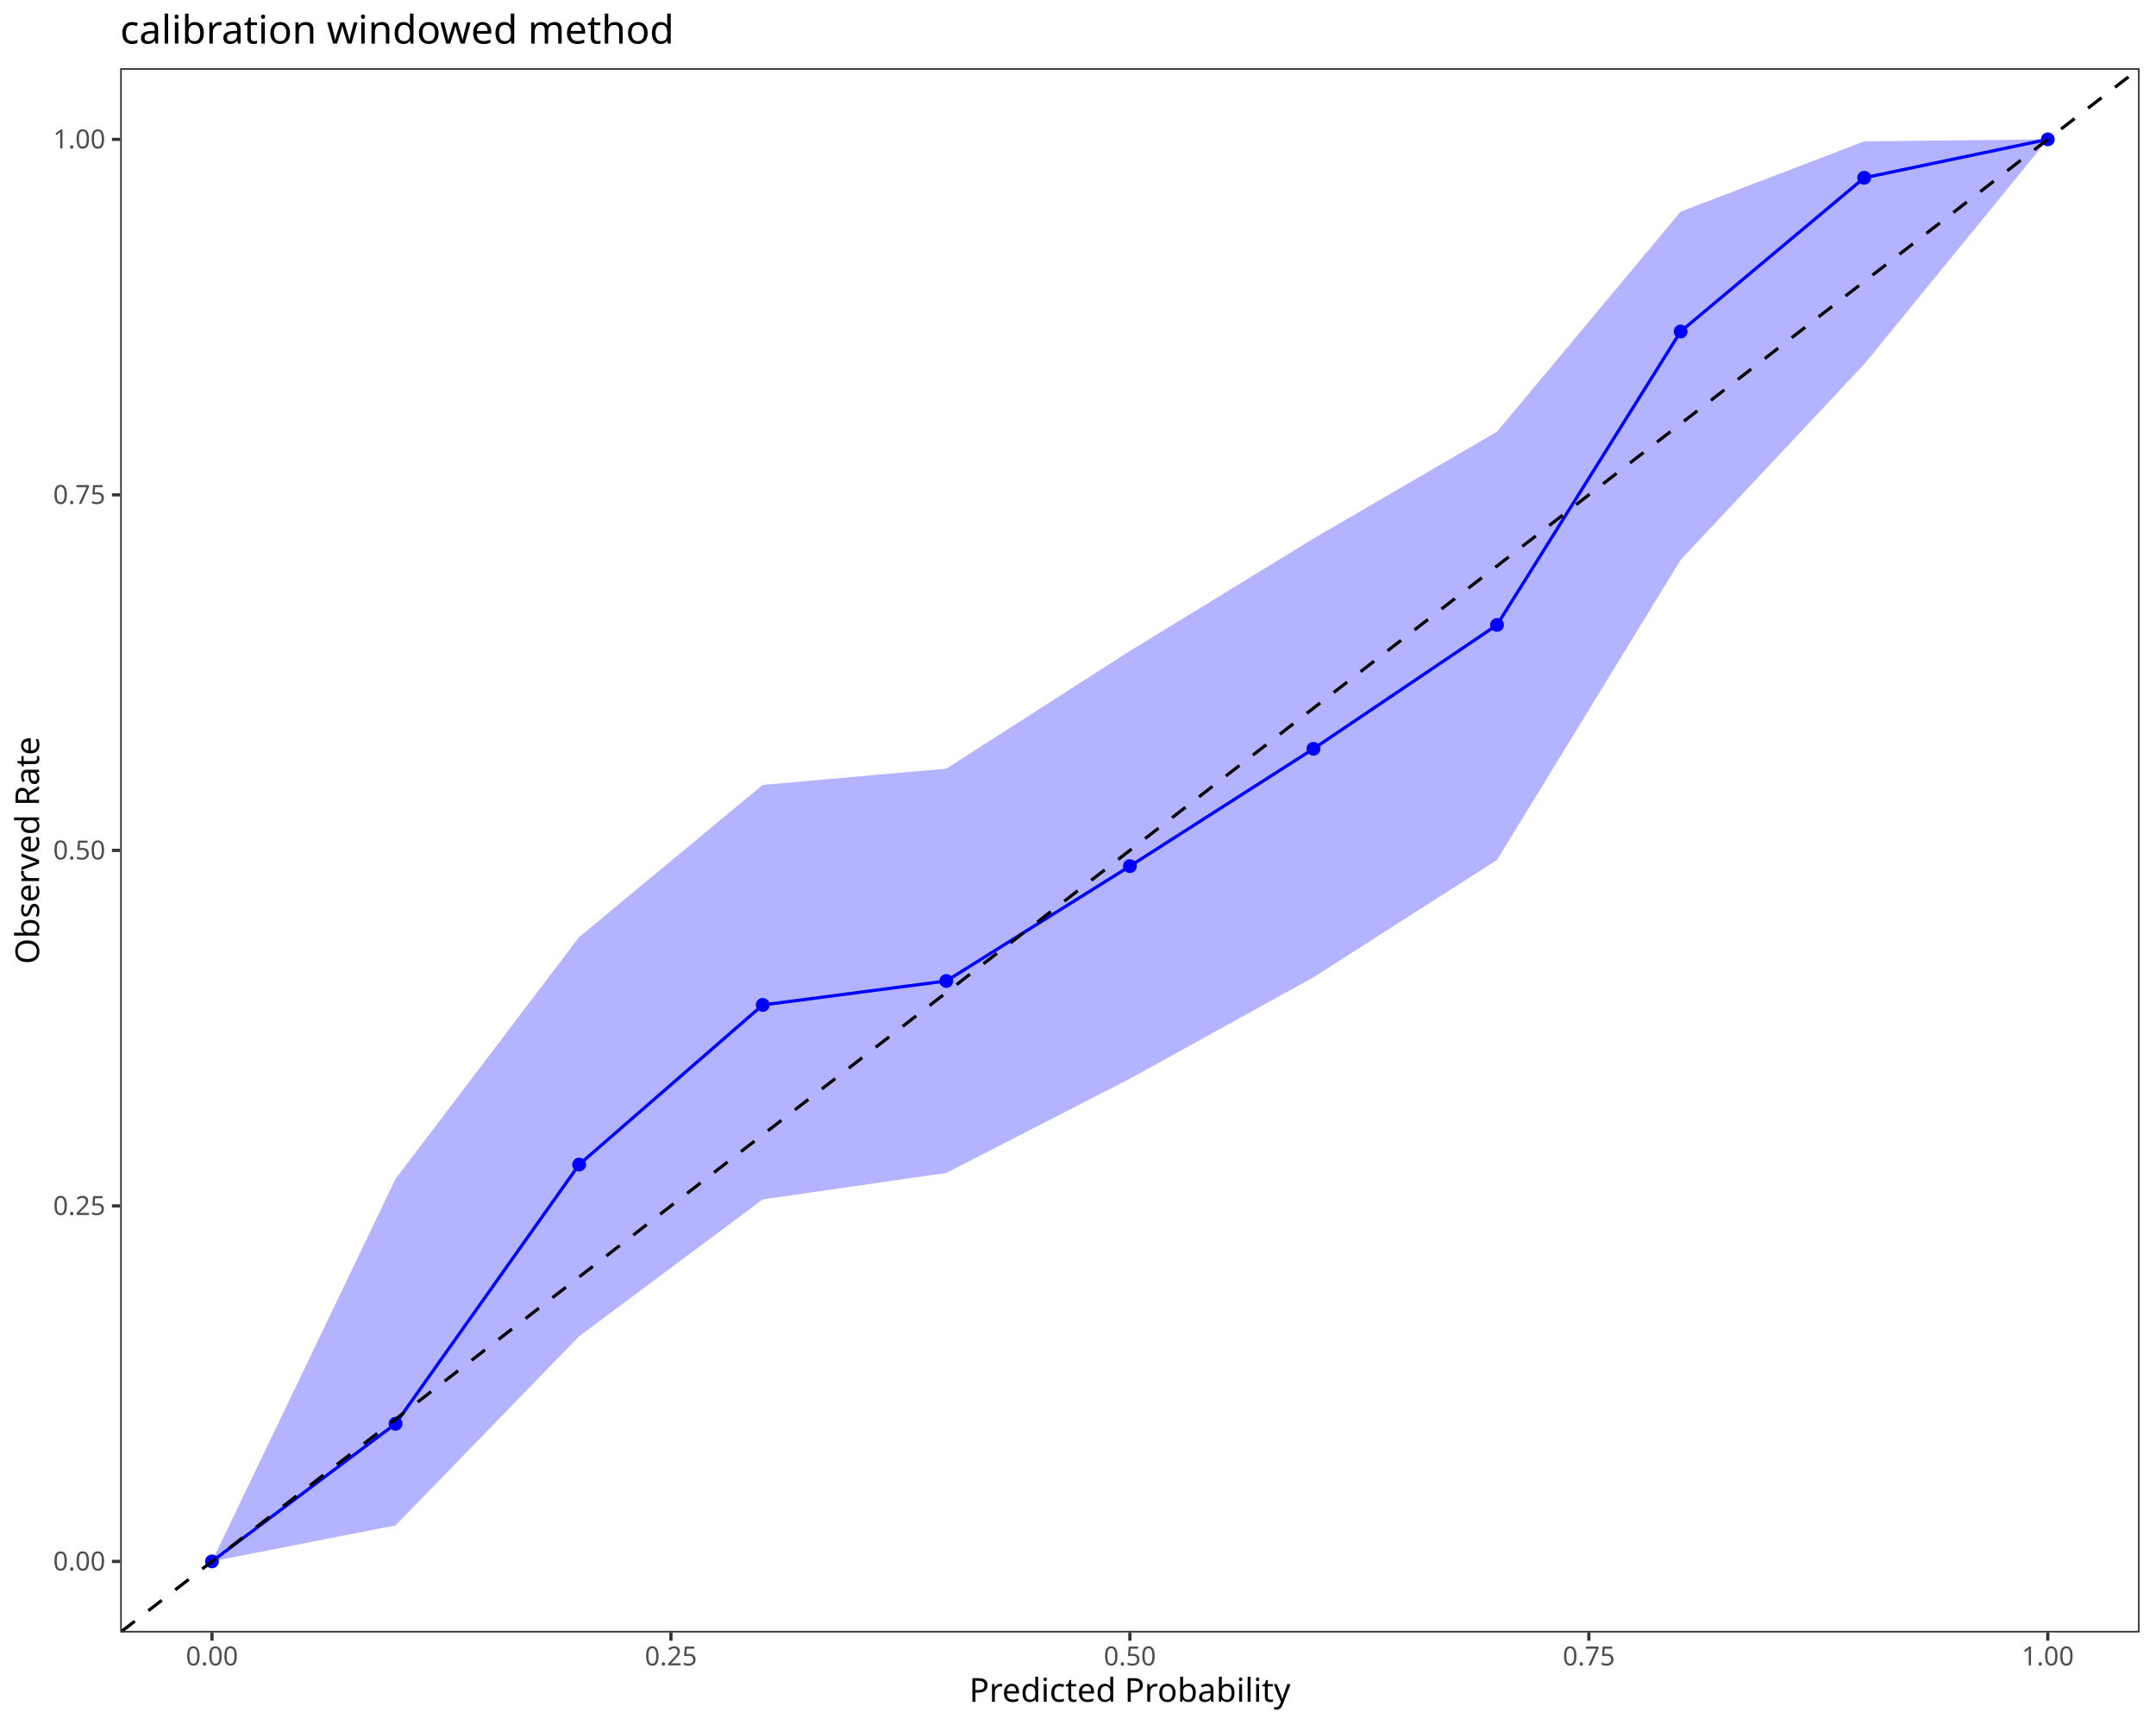
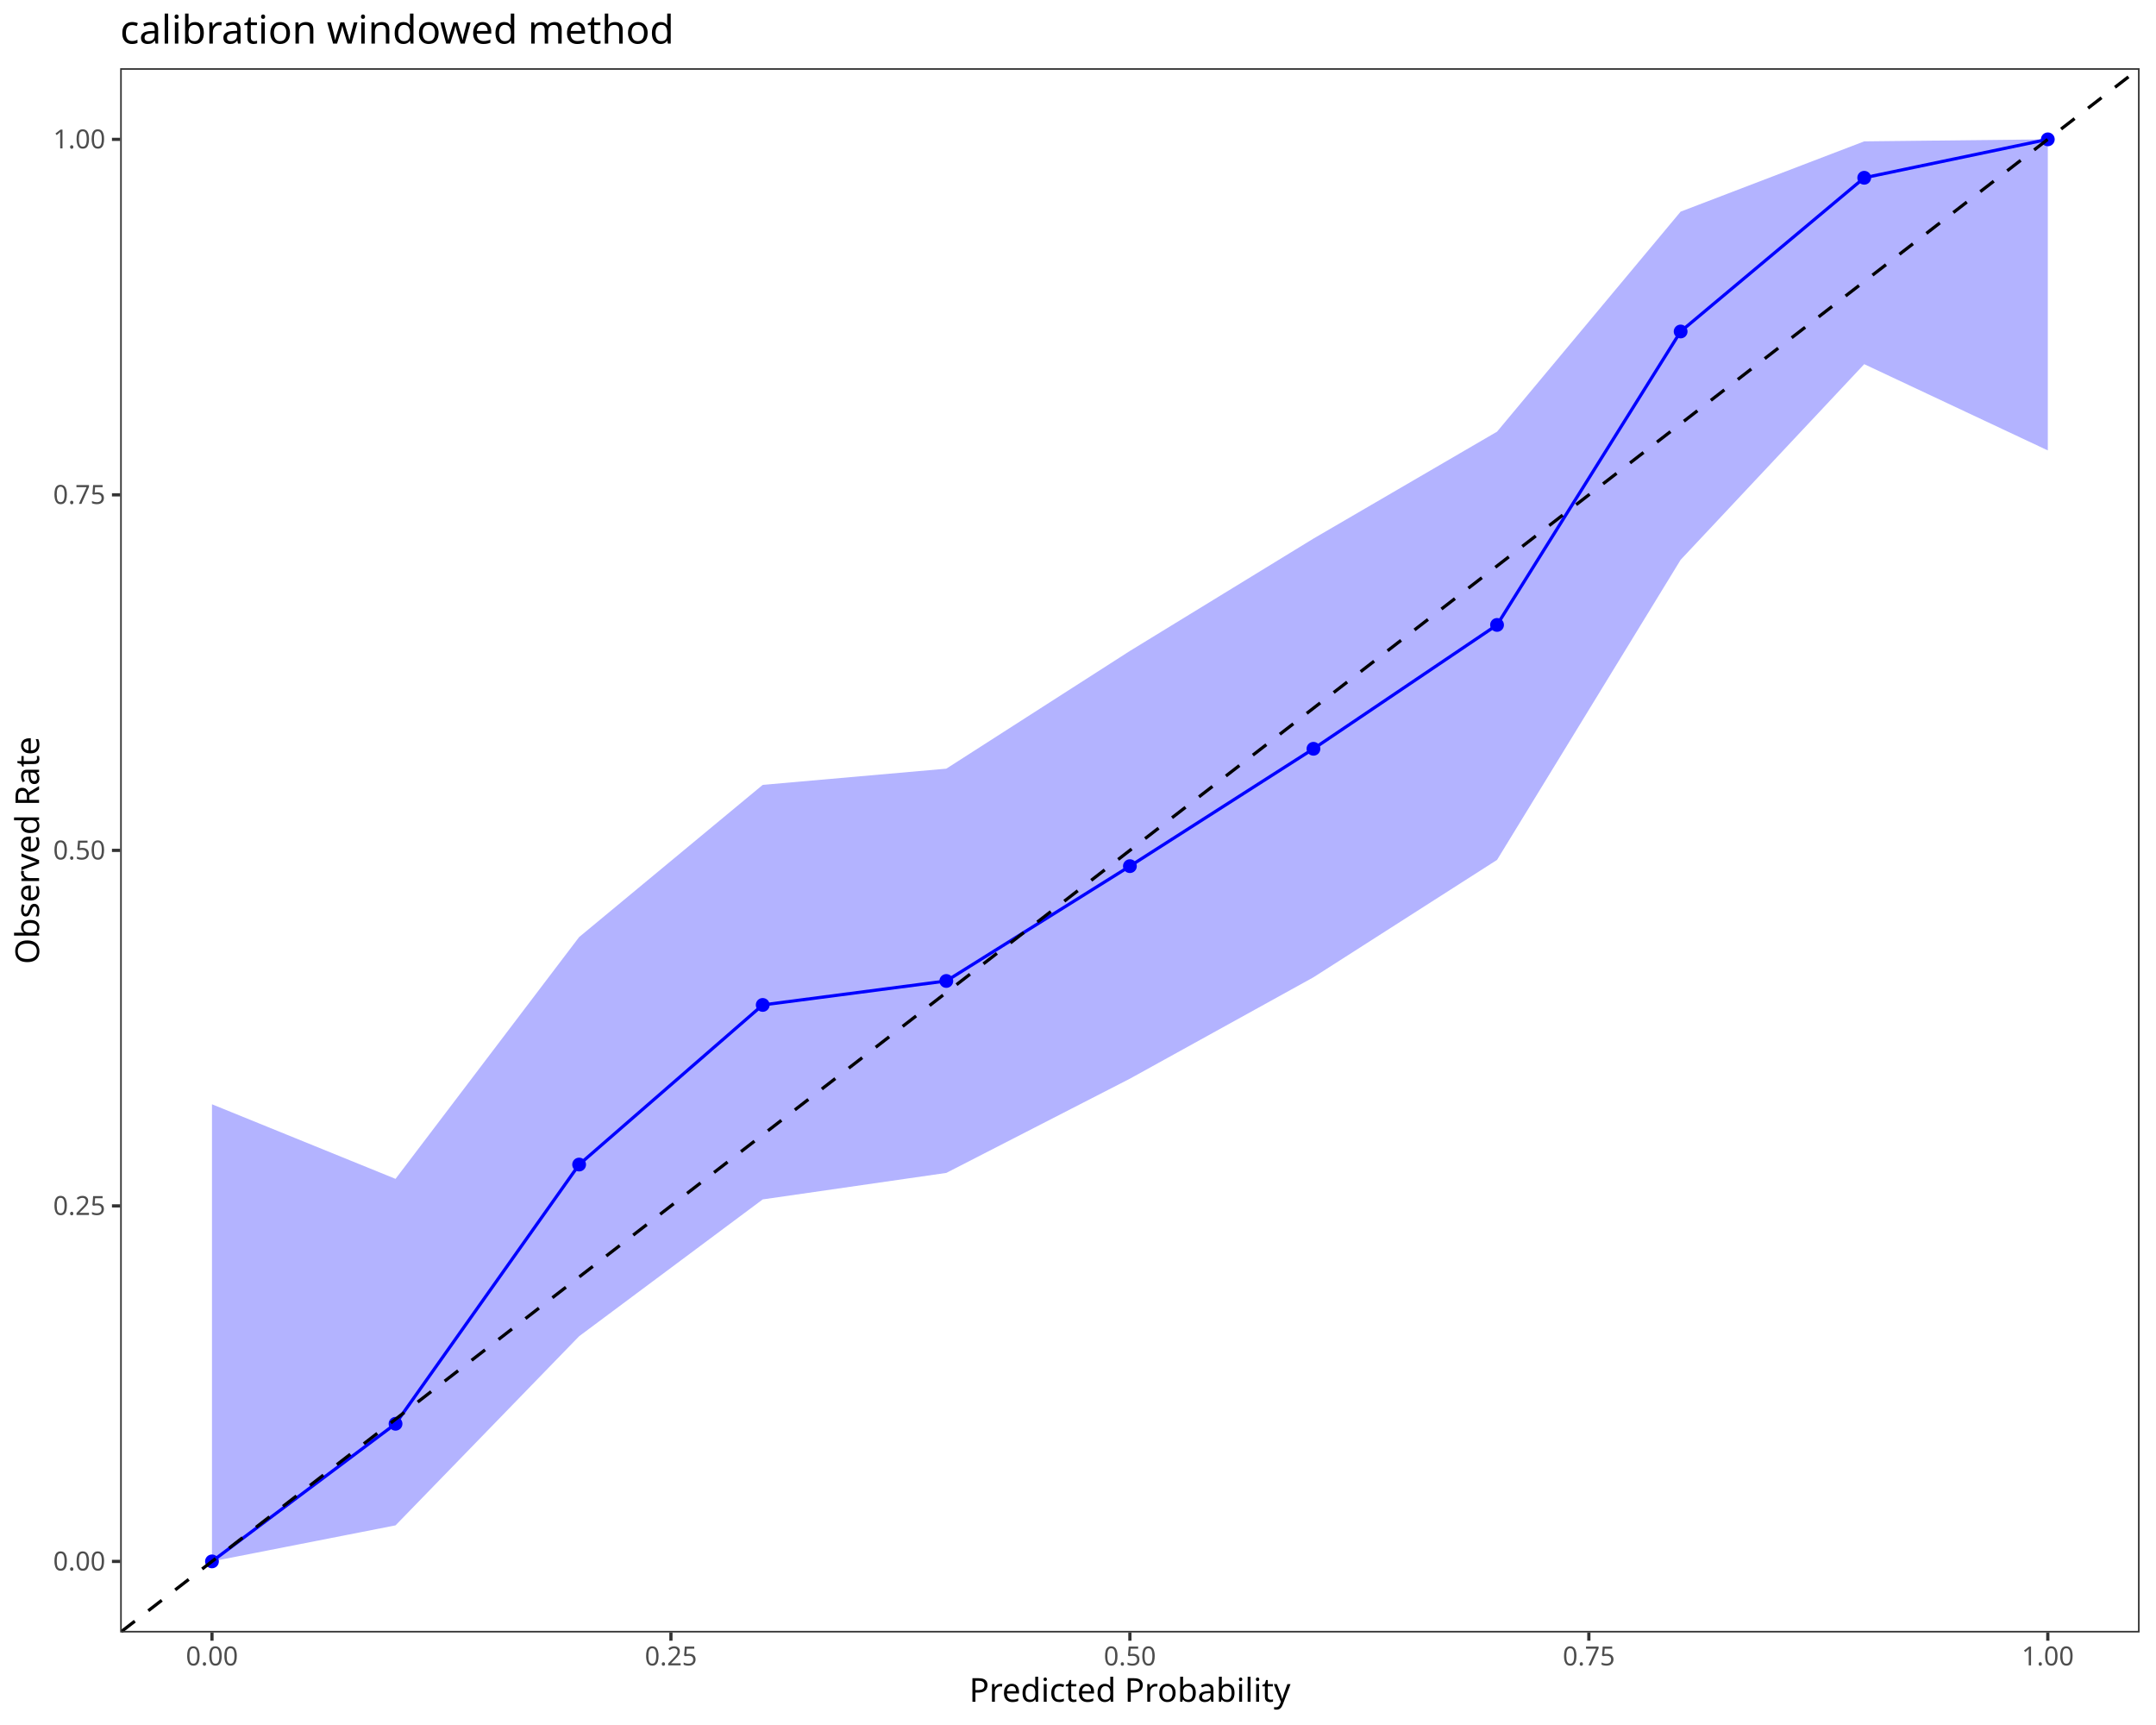
<svg xmlns="http://www.w3.org/2000/svg" class="svglite" data-engine-version="2.0" width="720.00pt" height="576.00pt" viewBox="0 0 720.00 576.00">
  <defs>
    <style type="text/css">
    .svglite line, .svglite polyline, .svglite polygon, .svglite path, .svglite rect, .svglite circle {
      fill: none;
      stroke: #000000;
      stroke-linecap: round;
      stroke-linejoin: round;
      stroke-miterlimit: 10.00;
    }
  </style>
  </defs>
  <rect width="100%" height="100%" style="stroke: none; fill: #FFFFFF;" />
  <defs>
    <clipPath id="cpMC4wMHw3MjAuMDB8MC4wMHw1NzYuMDA=">
      <rect x="0.00" y="0.00" width="720.00" height="576.00" />
    </clipPath>
  </defs>
  <g clip-path="url(#cpMC4wMHw3MjAuMDB8MC4wMHw1NzYuMDA=)">
    <rect x="0.00" y="0.00" width="720.00" height="576.00" style="stroke-width: 1.07; stroke: #FFFFFF; fill: #FFFFFF;" />
  </g>
  <defs>
    <clipPath id="cpNDAuMTN8NzE0LjUyfDIyLjc4fDU0NS4xMQ==">
      <rect x="40.13" y="22.78" width="674.39" height="522.33" />
    </clipPath>
  </defs>
  <g clip-path="url(#cpNDAuMTN8NzE0LjUyfDIyLjc4fDU0NS4xMQ==)">
    <rect x="40.13" y="22.78" width="674.39" height="522.33" style="stroke-width: 1.07; stroke: none; fill: #FFFFFF;" />
-     <polygon points="70.79,521.37 132.09,393.64 193.40,312.90 254.71,262.08 316.02,256.67 377.33,217.36 438.63,179.84 499.94,144.14 561.25,70.67 622.56,47.20 683.87,46.53 683.87,46.53 622.56,121.60 561.25,186.93 499.94,287.13 438.63,326.33 377.33,360.19 316.02,391.65 254.71,400.50 193.40,446.19 132.09,509.34 70.79,521.37 " style="stroke-width: 0.00; stroke: none; stroke-linecap: butt; fill: #0000FF; fill-opacity: 0.30;" />
-     <polyline points="70.79,521.37 132.09,393.64 193.40,312.90 254.71,262.08 316.02,256.67 377.33,217.36 438.63,179.84 499.94,144.14 561.25,70.67 622.56,47.20 683.87,46.53 " style="stroke-width: 1.07; stroke: none; stroke-linecap: butt;" />
-     <polyline points="683.87,46.53 622.56,121.60 561.25,186.93 499.94,287.13 438.63,326.33 377.33,360.19 316.02,391.65 254.71,400.50 193.40,446.19 132.09,509.34 70.79,521.37 " style="stroke-width: 1.07; stroke: none; stroke-linecap: butt;" />
+     <polygon points="70.79,368.73 132.09,393.64 193.40,312.90 254.71,262.08 316.02,256.67 377.33,217.36 438.63,179.84 499.94,144.14 561.25,70.67 622.56,47.20 683.87,46.53 683.87,150.40 622.56,121.60 561.25,186.93 499.94,287.13 438.63,326.33 377.33,360.19 316.02,391.65 254.71,400.50 193.40,446.19 132.09,509.34 70.79,521.37 " style="stroke-width: 0.00; stroke: none; stroke-linecap: butt; fill: #0000FF; fill-opacity: 0.30;" />
+     <polyline points="70.79,368.73 132.09,393.64 193.40,312.90 254.71,262.08 316.02,256.67 377.33,217.36 438.63,179.84 499.94,144.14 561.25,70.67 622.56,47.20 683.87,46.53 " style="stroke-width: 1.07; stroke: none; stroke-linecap: butt;" />
+     <polyline points="683.87,150.40 622.56,121.60 561.25,186.93 499.94,287.13 438.63,326.33 377.33,360.19 316.02,391.65 254.71,400.50 193.40,446.19 132.09,509.34 70.79,521.37 " style="stroke-width: 1.07; stroke: none; stroke-linecap: butt;" />
    <polyline points="70.79,521.37 132.09,475.42 193.40,388.86 254.71,335.56 316.02,327.56 377.33,289.22 438.63,250.03 499.94,208.67 561.25,110.69 622.56,59.36 683.87,46.53 " style="stroke-width: 1.07; stroke: #0000FF; stroke-linecap: butt;" />
    <circle cx="70.79" cy="521.37" r="1.95" style="stroke-width: 0.71; stroke: #0000FF; fill: #0000FF;" />
    <circle cx="132.09" cy="475.42" r="1.95" style="stroke-width: 0.71; stroke: #0000FF; fill: #0000FF;" />
    <circle cx="193.40" cy="388.86" r="1.95" style="stroke-width: 0.71; stroke: #0000FF; fill: #0000FF;" />
    <circle cx="254.71" cy="335.56" r="1.95" style="stroke-width: 0.71; stroke: #0000FF; fill: #0000FF;" />
    <circle cx="316.02" cy="327.56" r="1.95" style="stroke-width: 0.71; stroke: #0000FF; fill: #0000FF;" />
    <circle cx="377.33" cy="289.22" r="1.95" style="stroke-width: 0.71; stroke: #0000FF; fill: #0000FF;" />
    <circle cx="438.63" cy="250.03" r="1.95" style="stroke-width: 0.71; stroke: #0000FF; fill: #0000FF;" />
    <circle cx="499.94" cy="208.67" r="1.95" style="stroke-width: 0.71; stroke: #0000FF; fill: #0000FF;" />
    <circle cx="561.25" cy="110.69" r="1.95" style="stroke-width: 0.71; stroke: #0000FF; fill: #0000FF;" />
    <circle cx="622.56" cy="59.36" r="1.95" style="stroke-width: 0.71; stroke: #0000FF; fill: #0000FF;" />
    <circle cx="683.87" cy="46.53" r="1.95" style="stroke-width: 0.71; stroke: #0000FF; fill: #0000FF;" />
    <line x1="-634.25" y1="1067.44" x2="1388.91" y2="-499.55" style="stroke-width: 1.07; stroke-dasharray: 5.69,5.69; stroke-linecap: butt;" />
    <rect x="40.13" y="22.78" width="674.39" height="522.33" style="stroke-width: 1.07; stroke: #333333;" />
  </g>
  <g clip-path="url(#cpMC4wMHw3MjAuMDB8MC4wMHw1NzYuMDA=)">
    <text x="35.20" y="524.40" text-anchor="end" style="font-size: 8.80px; fill: #4D4D4D; font-family: sans;" textLength="17.13px" lengthAdjust="spacingAndGlyphs">0.00</text>
    <text x="35.20" y="405.69" text-anchor="end" style="font-size: 8.80px; fill: #4D4D4D; font-family: sans;" textLength="17.13px" lengthAdjust="spacingAndGlyphs">0.25</text>
    <text x="35.20" y="286.98" text-anchor="end" style="font-size: 8.80px; fill: #4D4D4D; font-family: sans;" textLength="17.13px" lengthAdjust="spacingAndGlyphs">0.50</text>
    <text x="35.20" y="168.26" text-anchor="end" style="font-size: 8.80px; fill: #4D4D4D; font-family: sans;" textLength="17.13px" lengthAdjust="spacingAndGlyphs">0.75</text>
    <text x="35.20" y="49.55" text-anchor="end" style="font-size: 8.80px; fill: #4D4D4D; font-family: sans;" textLength="17.13px" lengthAdjust="spacingAndGlyphs">1.00</text>
    <polyline points="37.39,521.37 40.13,521.37 " style="stroke-width: 1.07; stroke: #333333; stroke-linecap: butt;" />
    <polyline points="37.39,402.66 40.13,402.66 " style="stroke-width: 1.07; stroke: #333333; stroke-linecap: butt;" />
    <polyline points="37.39,283.95 40.13,283.95 " style="stroke-width: 1.07; stroke: #333333; stroke-linecap: butt;" />
    <polyline points="37.39,165.24 40.13,165.24 " style="stroke-width: 1.07; stroke: #333333; stroke-linecap: butt;" />
    <polyline points="37.39,46.53 40.13,46.53 " style="stroke-width: 1.07; stroke: #333333; stroke-linecap: butt;" />
    <polyline points="70.79,547.85 70.79,545.11 " style="stroke-width: 1.07; stroke: #333333; stroke-linecap: butt;" />
    <polyline points="224.06,547.85 224.06,545.11 " style="stroke-width: 1.07; stroke: #333333; stroke-linecap: butt;" />
    <polyline points="377.33,547.85 377.33,545.11 " style="stroke-width: 1.07; stroke: #333333; stroke-linecap: butt;" />
    <polyline points="530.60,547.85 530.60,545.11 " style="stroke-width: 1.07; stroke: #333333; stroke-linecap: butt;" />
    <polyline points="683.87,547.85 683.87,545.11 " style="stroke-width: 1.07; stroke: #333333; stroke-linecap: butt;" />
    <text x="70.79" y="556.10" text-anchor="middle" style="font-size: 8.80px; fill: #4D4D4D; font-family: sans;" textLength="17.13px" lengthAdjust="spacingAndGlyphs">0.00</text>
    <text x="224.06" y="556.10" text-anchor="middle" style="font-size: 8.80px; fill: #4D4D4D; font-family: sans;" textLength="17.13px" lengthAdjust="spacingAndGlyphs">0.25</text>
    <text x="377.33" y="556.10" text-anchor="middle" style="font-size: 8.80px; fill: #4D4D4D; font-family: sans;" textLength="17.13px" lengthAdjust="spacingAndGlyphs">0.50</text>
    <text x="530.60" y="556.10" text-anchor="middle" style="font-size: 8.80px; fill: #4D4D4D; font-family: sans;" textLength="17.13px" lengthAdjust="spacingAndGlyphs">0.75</text>
    <text x="683.87" y="556.10" text-anchor="middle" style="font-size: 8.80px; fill: #4D4D4D; font-family: sans;" textLength="17.13px" lengthAdjust="spacingAndGlyphs">1.00</text>
    <text x="377.33" y="568.24" text-anchor="middle" style="font-size: 11.00px; font-family: sans;" textLength="100.89px" lengthAdjust="spacingAndGlyphs">Predicted Probability</text>
    <text transform="translate(13.05,283.95) rotate(-90)" text-anchor="middle" style="font-size: 11.00px; font-family: sans;" textLength="74.00px" lengthAdjust="spacingAndGlyphs">Observed Rate</text>
    <text x="40.13" y="14.56" style="font-size: 13.20px; font-family: sans;" textLength="170.25px" lengthAdjust="spacingAndGlyphs">calibration windowed method</text>
  </g>
</svg>
